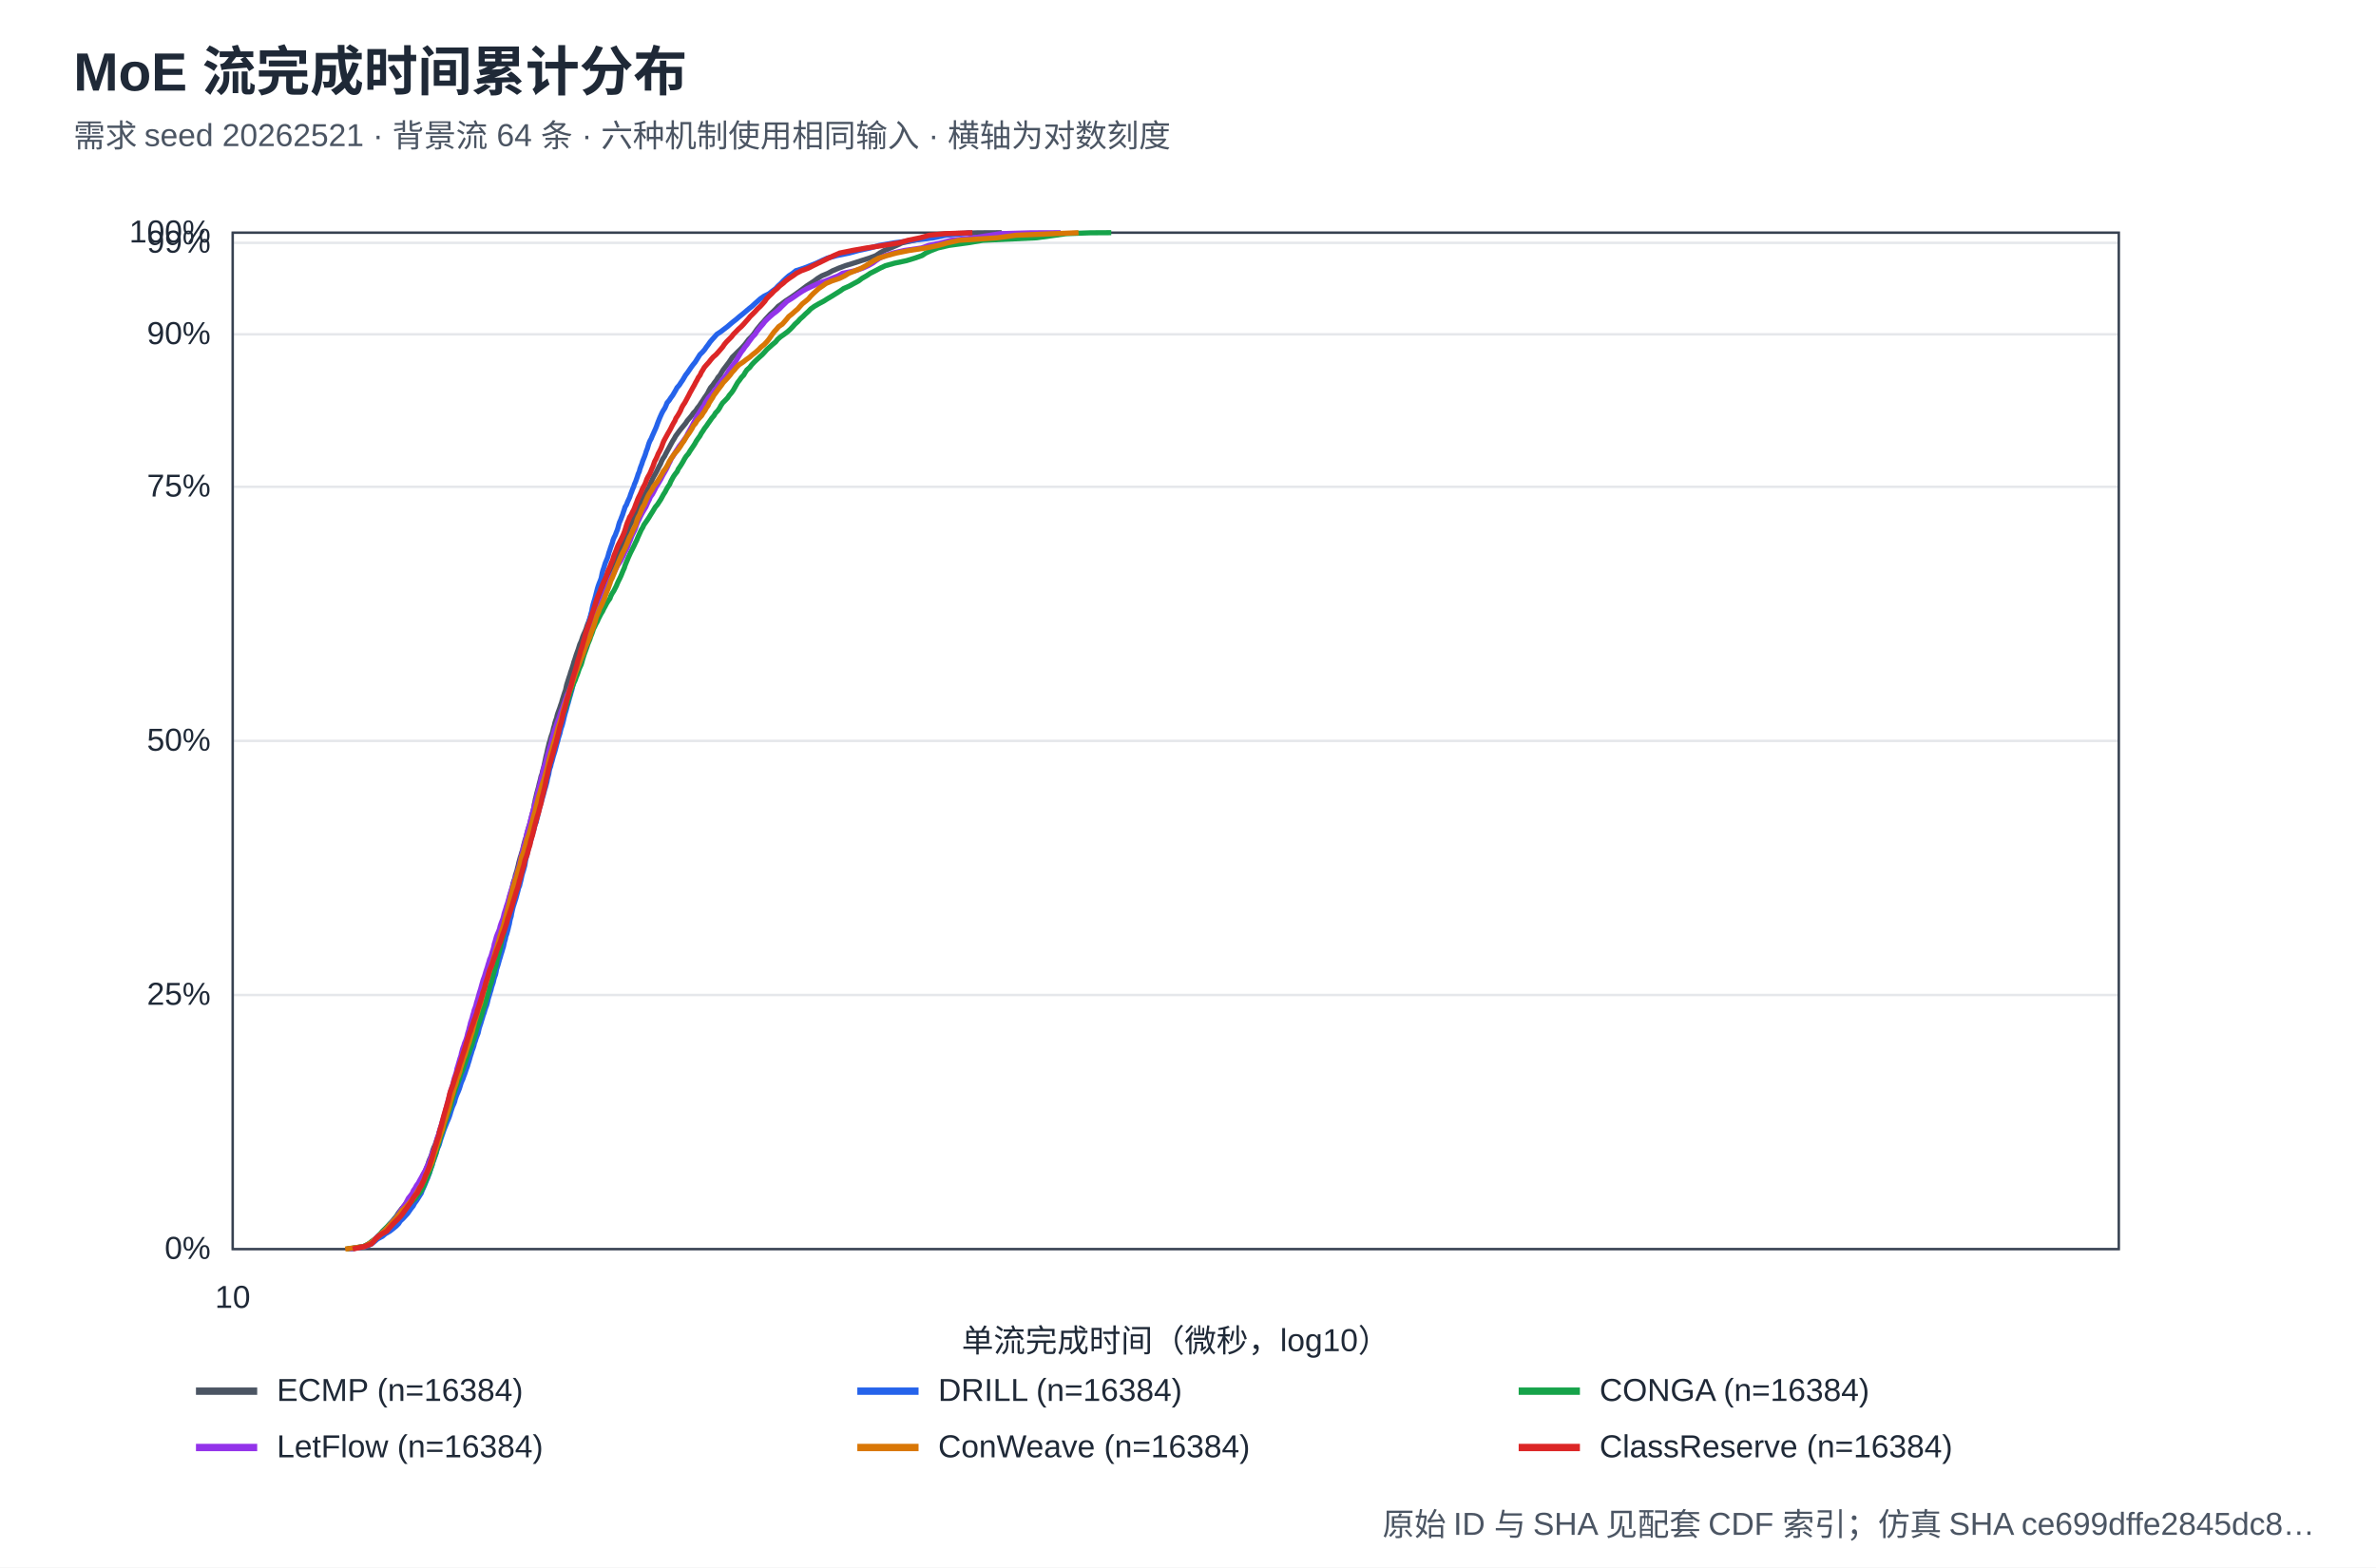
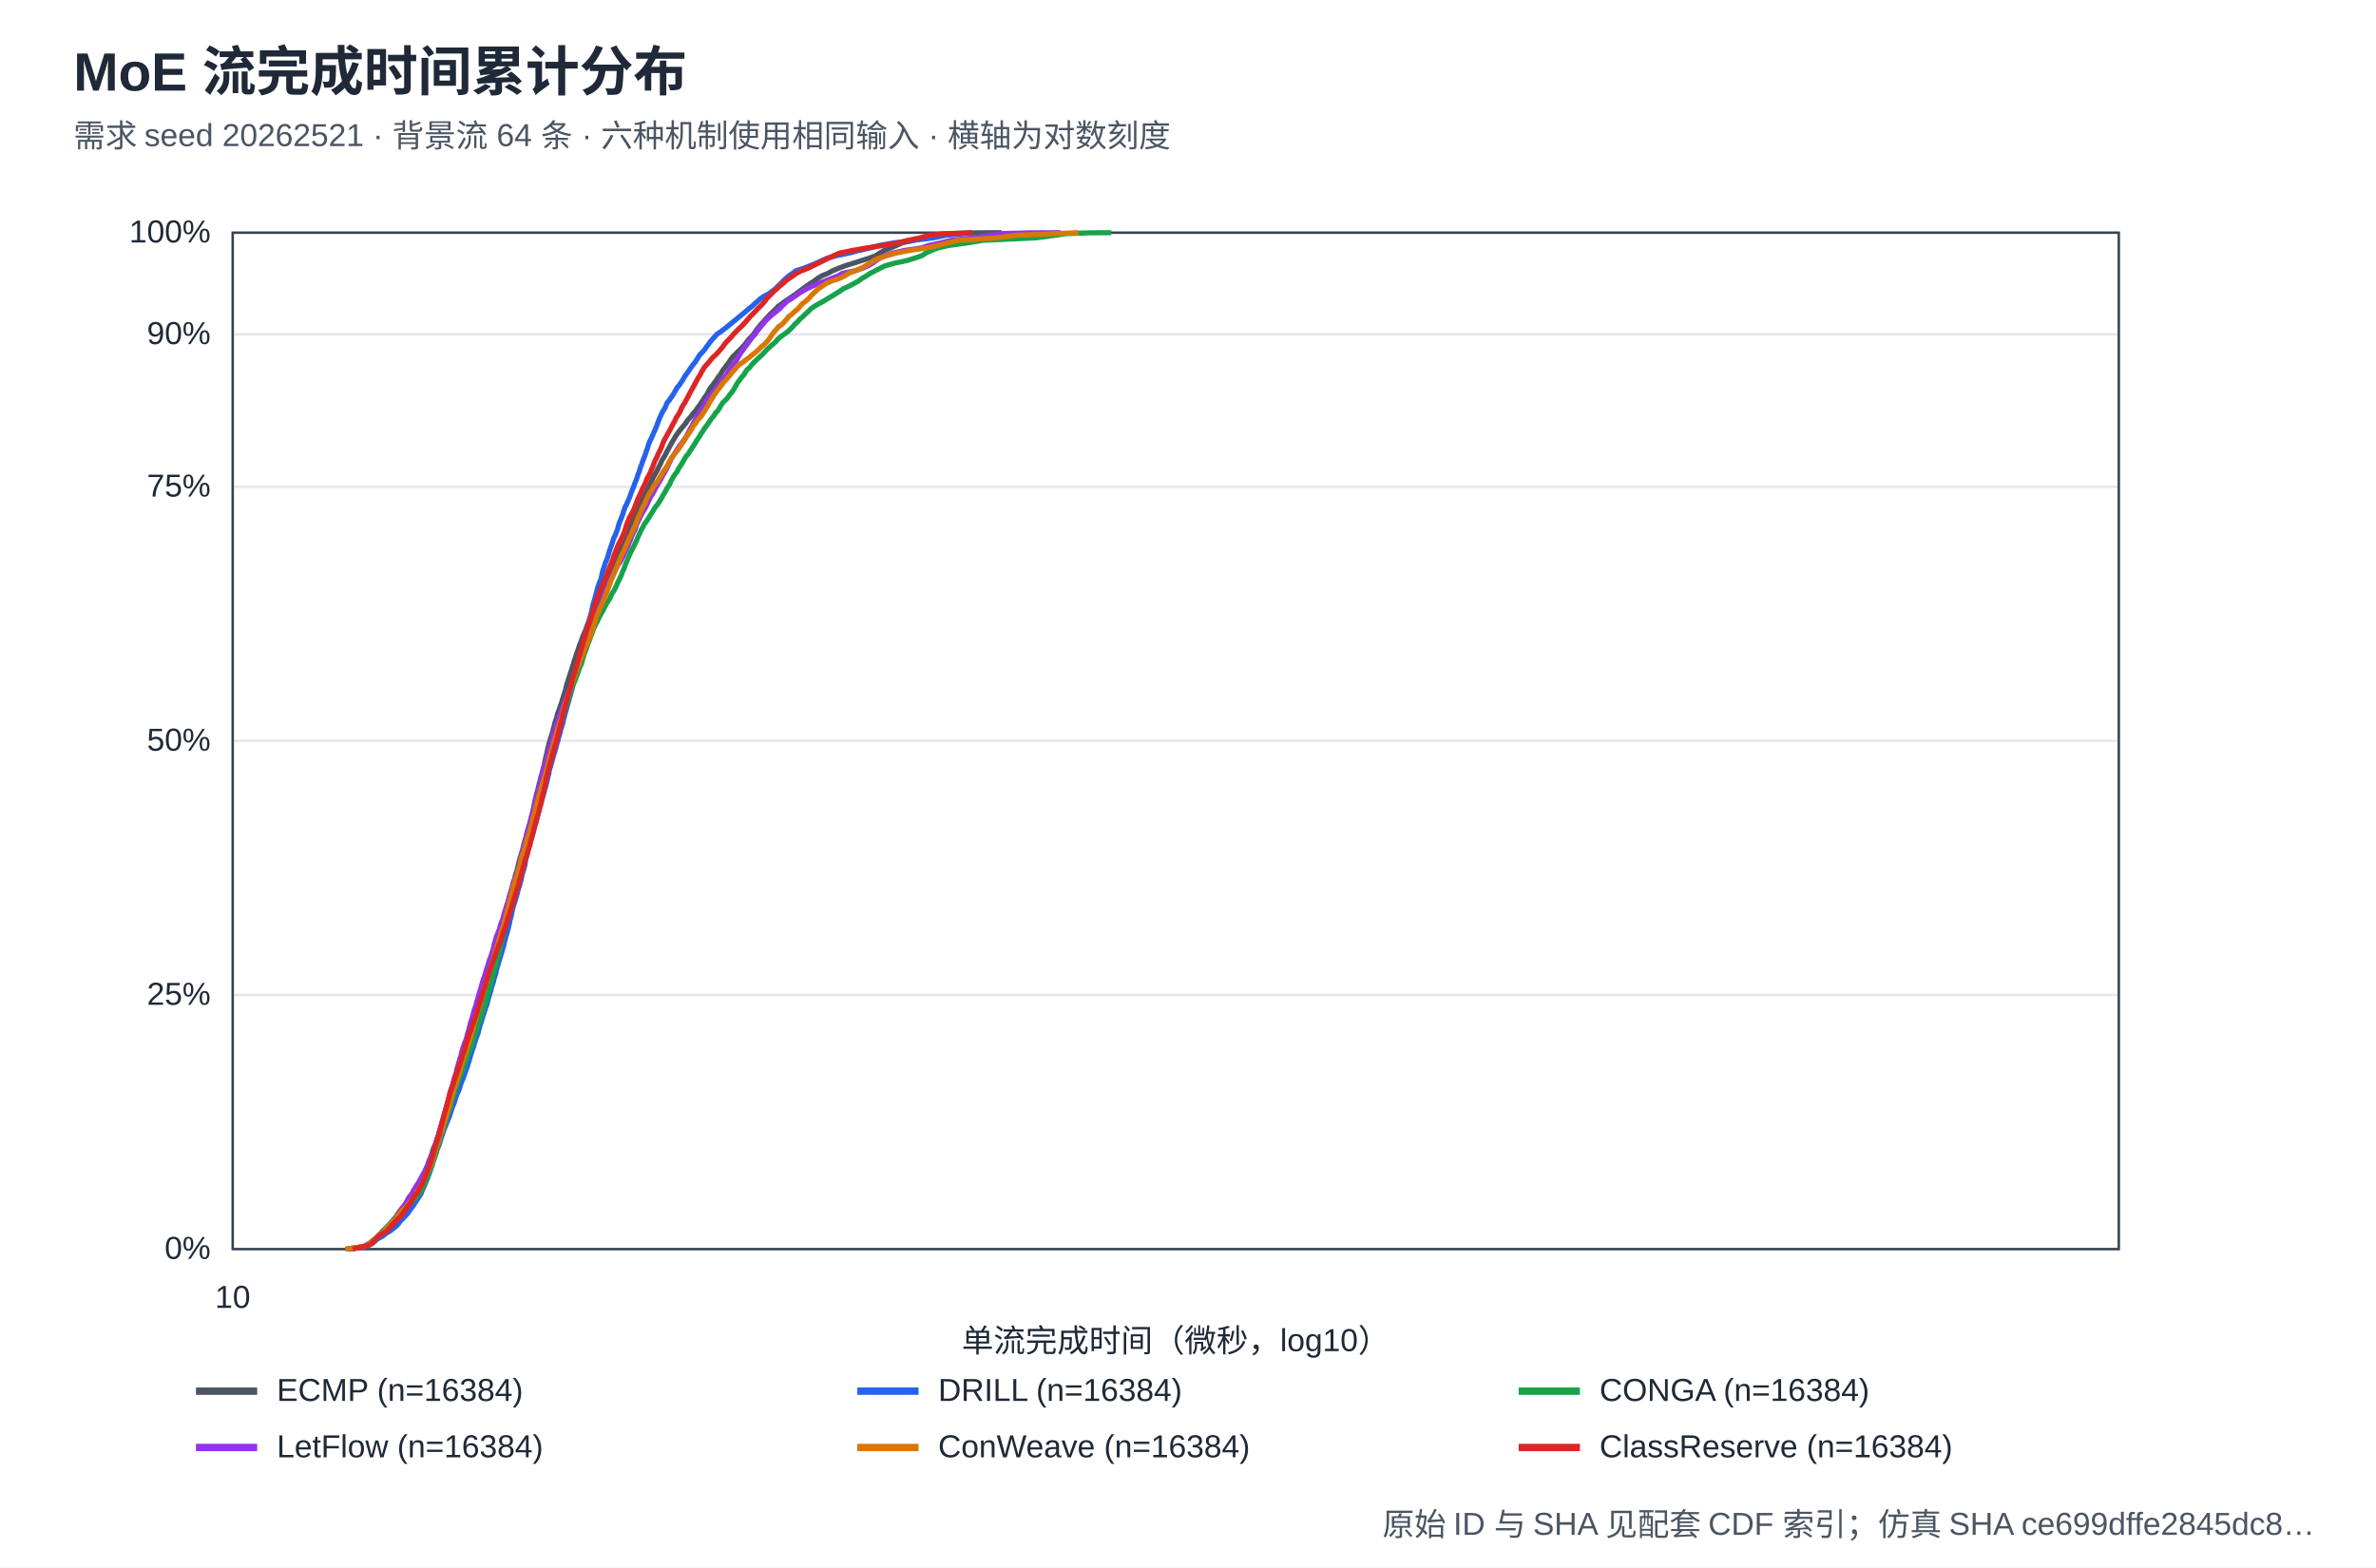
<svg xmlns="http://www.w3.org/2000/svg" width="970" height="640" viewBox="0 0 970 640">
  <rect width="100%" height="100%" fill="white" />
  <style>text{font-family:Arial,"Microsoft YaHei","Noto Sans CJK SC",sans-serif;fill:#1f2937}.title{font-size:22px;font-weight:700}.sub{font-size:13px;fill:#4b5563}.axis{font-size:13px}.grid{stroke:#e5e7eb;stroke-width:1}</style>
  <text class="title" x="30" y="37">MoE 流完成时间累计分布</text>
  <text class="sub" x="30" y="60">需求 seed 20262521 · 背景流 64 条 · 六种机制使用相同输入 · 横轴为对数刻度</text>
  <line class="grid" x1="95.00" y1="95" x2="95.00" y2="510" />
  <text class="axis" text-anchor="middle" x="95.00" y="534">10</text>
  <line class="grid" x1="95" y1="510.00" x2="865" y2="510.00" />
  <text class="axis" text-anchor="end" x="86" y="514.00">0%</text>
  <line class="grid" x1="95" y1="406.25" x2="865" y2="406.25" />
  <text class="axis" text-anchor="end" x="86" y="410.25">25%</text>
  <line class="grid" x1="95" y1="302.50" x2="865" y2="302.50" />
  <text class="axis" text-anchor="end" x="86" y="306.50">50%</text>
  <line class="grid" x1="95" y1="198.75" x2="865" y2="198.75" />
  <text class="axis" text-anchor="end" x="86" y="202.75">75%</text>
  <line class="grid" x1="95" y1="136.50" x2="865" y2="136.50" />
  <text class="axis" text-anchor="end" x="86" y="140.50">90%</text>
-   <line class="grid" x1="95" y1="99.15" x2="865" y2="99.15" />
-   <text class="axis" text-anchor="end" x="86" y="103.15">99%</text>
  <line class="grid" x1="95" y1="95.00" x2="865" y2="95.00" />
  <text class="axis" text-anchor="end" x="86" y="99.00">100%</text>
  <rect x="95" y="95" width="770" height="415" fill="none" stroke="#374151" />
  <polyline points="142.00,509.97 148.45,508.94 150.42,507.90 152.08,506.86 153.19,505.82 154.60,504.78 155.94,503.74 157.04,502.71 158.01,501.67 158.93,500.63 159.84,499.59 160.63,498.55 161.23,497.54 161.96,496.50 162.50,495.46 163.29,494.42 164.07,493.38 165.16,492.35 165.70,491.31 166.54,490.27 167.14,489.23 167.86,488.19 168.64,487.15 169.36,486.11 169.96,485.08 170.68,484.04 171.21,483.00 171.75,481.96 172.23,480.92 172.58,479.88 173.24,478.84 173.77,477.81 174.19,476.77 174.61,475.73 174.90,474.69 175.26,473.65 175.73,472.64 176.15,471.60 176.44,470.56 176.74,469.52 177.15,468.48 177.63,467.45 177.98,466.41 178.34,465.37 178.69,464.33 179.05,463.29 179.34,462.25 179.63,461.22 179.93,460.18 180.40,459.14 180.64,458.10 180.99,457.06 181.22,456.02 181.64,454.98 181.93,453.95 182.22,452.91 182.46,451.87 182.75,450.83 183.16,449.79 183.45,448.78 183.75,447.74 183.98,446.70 184.27,445.66 184.51,444.62 184.80,443.59 185.03,442.55 185.33,441.51 185.74,440.47 186.09,439.43 186.38,438.39 186.67,437.35 186.90,436.32 187.25,435.28 187.54,434.24 187.89,433.20 188.13,432.16 188.36,431.12 188.65,430.09 189.11,429.05 189.40,428.01 189.64,426.97 189.99,425.93 190.33,424.89 190.68,423.88 190.97,422.84 191.20,421.80 191.55,420.76 191.84,419.73 192.13,418.69 192.42,417.65 192.82,416.61 193.28,415.57 193.63,414.53 194.09,413.49 194.32,412.46 194.73,411.42 195.07,410.38 195.36,409.34 195.76,408.30 196.11,407.26 196.45,406.22 196.74,405.19 197.08,404.15 197.31,403.11 197.66,402.07 198.00,401.03 198.46,400.02 198.86,398.98 199.15,397.94 199.55,396.90 199.95,395.86 200.18,394.83 200.46,393.79 200.75,392.75 200.98,391.71 201.26,390.67 201.55,389.63 201.95,388.60 202.17,387.56 202.46,386.52 202.80,385.48 202.97,384.44 203.37,383.40 203.65,382.36 204.00,381.33 204.28,380.29 204.62,379.25 204.90,378.21 205.36,377.17 205.53,376.13 205.75,375.12 206.04,374.08 206.38,373.04 206.60,372.00 206.83,370.97 207.11,369.93 207.34,368.89 207.68,367.85 207.91,366.81 208.13,365.77 208.41,364.73 208.70,363.70 209.03,362.66 209.26,361.62 209.49,360.58 209.82,359.54 210.22,358.50 210.39,357.47 210.72,356.43 211.06,355.39 211.29,354.35 211.57,353.31 211.79,352.27 212.07,351.26 212.35,350.22 212.69,349.18 212.97,348.14 213.36,347.11 213.59,346.07 213.81,345.03 214.09,343.99 214.37,342.95 214.76,341.91 214.99,340.87 215.26,339.84 215.54,338.80 215.82,337.76 216.16,336.72 216.44,335.68 216.72,334.64 216.94,333.60 217.27,332.57 217.50,331.53 217.77,330.49 218.00,329.45 218.11,328.41 218.39,327.37 218.55,326.36 218.83,325.32 219.05,324.28 219.33,323.24 219.61,322.21 219.89,321.17 220.11,320.13 220.39,319.09 220.66,318.05 220.88,317.01 221.27,315.98 221.49,314.94 221.77,313.90 222.05,312.86 222.27,311.82 222.49,310.78 222.71,309.74 222.93,308.71 223.21,307.67 223.43,306.63 223.65,305.59 223.93,304.55 224.15,303.51 224.53,302.47 224.75,301.46 225.08,300.42 225.47,299.38 225.74,298.35 225.96,297.31 226.29,296.27 226.51,295.23 226.84,294.19 227.23,293.15 227.45,292.11 227.77,291.08 228.16,290.04 228.54,289.00 228.87,287.96 229.25,286.92 229.53,285.88 229.86,284.85 230.18,283.81 230.51,282.77 230.89,281.73 231.11,280.69 231.33,279.65 231.66,278.61 231.98,277.60 232.31,276.56 232.69,275.52 232.96,274.49 233.35,273.45 233.67,272.41 234.00,271.37 234.27,270.33 234.65,269.29 234.97,268.25 235.30,267.22 235.68,266.18 236.06,265.14 236.38,264.10 236.71,263.06 237.20,262.02 237.57,260.98 237.90,259.95 238.33,258.91 238.82,257.87 239.25,256.83 239.57,255.79 239.95,254.75 240.38,253.72 240.81,252.70 241.13,251.66 241.51,250.62 241.99,249.59 242.42,248.55 243.06,247.51 243.38,246.47 243.81,245.43 244.46,244.39 244.94,243.36 245.26,242.32 245.68,241.28 246.16,240.24 246.64,239.20 247.12,238.16 247.60,237.12 248.08,236.09 248.61,235.05 249.09,234.01 249.46,232.97 249.94,231.93 250.42,230.89 250.95,229.85 251.37,228.84 251.74,227.80 252.11,226.76 252.59,225.73 253.01,224.69 253.43,223.65 254.01,222.61 254.38,221.57 254.81,220.53 255.28,219.49 255.59,218.46 256.02,217.42 256.38,216.38 256.80,215.34 257.28,214.30 257.85,213.26 258.53,212.23 259.06,211.19 259.53,210.15 259.95,209.11 260.42,208.07 260.94,207.03 261.46,205.99 261.83,204.96 262.35,203.94 262.76,202.90 263.34,201.87 263.91,200.83 264.37,199.79 265.05,198.75 265.41,197.71 265.88,196.67 266.34,195.63 266.86,194.60 267.48,193.56 268.05,192.52 268.57,191.48 269.08,190.44 269.65,189.40 270.06,188.36 270.58,187.33 271.30,186.29 271.81,185.25 272.37,184.21 272.94,183.17 273.50,182.13 274.06,181.10 274.63,180.08 275.29,179.04 275.85,178.01 276.62,176.97 277.38,175.93 278.20,174.89 279.06,173.85 279.92,172.81 280.58,171.77 281.49,170.74 282.35,169.70 283.06,168.66 284.07,167.62 284.73,166.58 285.58,165.54 286.23,164.50 286.94,163.47 287.59,162.43 288.34,161.39 288.99,160.35 289.49,159.31 290.09,158.27 290.99,157.23 291.69,156.20 292.49,155.18 293.08,154.14 293.98,153.11 294.57,152.07 295.22,151.03 296.01,149.99 296.80,148.95 297.59,147.91 298.29,146.88 298.98,145.84 300.06,144.80 301.09,143.76 302.17,142.72 303.15,141.68 304.08,140.64 304.87,139.61 305.65,138.57 306.72,137.53 307.60,136.49 308.33,135.45 309.06,134.41 309.93,133.37 310.75,132.34 311.72,131.32 312.59,130.28 313.56,129.25 314.52,128.21 315.68,127.17 316.73,126.13 317.69,125.09 319.18,124.05 320.51,123.01 322.09,121.98 323.61,120.94 325.08,119.90 326.50,118.86 327.92,117.82 329.29,116.78 330.89,115.74 332.44,114.71 333.80,113.67 335.48,112.63 338.00,111.59 339.90,110.55 342.35,109.51 345.07,108.48 348.47,107.44 351.62,106.42 354.89,105.39 357.61,104.35 359.14,103.31 361.03,102.27 363.59,101.23 366.05,100.19 368.27,99.15 373.06,98.12 377.85,97.08 381.91,96.04 387.33,95.41 399.11,95.05 408.93,95.00" fill="none" stroke="#4b5563" stroke-width="2.1" />
  <polyline points="142.87,509.97 149.38,508.94 151.65,507.90 152.94,506.86 154.17,505.82 156.13,504.78 157.34,503.74 159.11,502.71 160.45,501.67 161.72,500.63 162.75,499.59 163.41,498.55 164.50,497.54 165.46,496.50 166.42,495.46 167.14,494.42 167.86,493.38 168.70,492.35 169.24,491.31 170.02,490.27 170.68,489.23 171.33,488.19 171.99,487.15 172.35,486.11 172.82,485.08 173.30,484.04 173.72,483.00 174.13,481.96 174.61,480.92 174.96,479.88 175.38,478.84 175.67,477.81 176.03,476.77 176.44,475.73 176.68,474.69 177.10,473.65 177.45,472.64 177.81,471.60 178.16,470.56 178.40,469.52 178.81,468.48 179.28,467.45 179.58,466.41 179.87,465.37 180.22,464.33 180.58,463.29 180.93,462.25 181.28,461.22 181.69,460.18 182.11,459.14 182.52,458.10 182.99,457.06 183.40,456.02 183.75,454.98 184.04,453.95 184.39,452.91 184.74,451.87 185.21,450.83 185.62,449.79 185.85,448.78 186.20,447.74 186.61,446.70 187.08,445.66 187.49,444.62 187.83,443.59 188.13,442.55 188.53,441.51 189.00,440.47 189.35,439.43 189.75,438.39 190.10,437.35 190.45,436.32 190.85,435.28 191.14,434.24 191.49,433.20 191.78,432.16 192.07,431.12 192.42,430.09 192.71,429.05 193.11,428.01 193.46,426.97 193.69,425.93 194.09,424.89 194.38,423.88 194.78,422.84 195.19,421.80 195.42,420.76 195.65,419.73 195.99,418.69 196.34,417.65 196.63,416.61 196.97,415.57 197.26,414.53 197.66,413.49 197.95,412.46 198.29,411.42 198.69,410.38 198.98,409.34 199.21,408.30 199.49,407.26 199.83,406.22 200.12,405.19 200.46,404.15 200.69,403.11 201.03,402.07 201.38,401.03 201.60,400.02 201.89,398.98 202.29,397.94 202.52,396.90 202.69,395.86 203.03,394.83 203.37,393.79 203.65,392.75 203.94,391.71 204.28,390.67 204.56,389.63 204.90,388.60 205.19,387.56 205.53,386.52 205.75,385.48 205.98,384.44 206.32,383.40 206.49,382.36 206.89,381.33 207.17,380.29 207.45,379.25 207.68,378.21 207.96,377.17 208.13,376.13 208.36,375.12 208.70,374.08 208.86,373.04 209.09,372.00 209.32,370.97 209.60,369.93 209.94,368.89 210.27,367.85 210.61,366.81 210.89,365.77 211.17,364.73 211.45,363.70 211.68,362.66 212.13,361.62 212.35,360.58 212.63,359.54 212.86,358.50 213.08,357.47 213.36,356.43 213.70,355.39 213.98,354.35 214.26,353.31 214.43,352.27 214.59,351.26 214.82,350.22 215.15,349.18 215.32,348.14 215.60,347.11 215.82,346.07 216.16,345.03 216.44,343.99 216.77,342.95 216.99,341.91 217.33,340.87 217.61,339.84 217.94,338.80 218.16,337.76 218.44,336.72 218.89,335.68 219.11,334.64 219.39,333.60 219.61,332.57 219.83,331.53 220.11,330.49 220.39,329.45 220.66,328.41 221.00,327.37 221.27,326.36 221.60,325.32 221.88,324.28 222.16,323.24 222.43,322.21 222.77,321.17 223.04,320.13 223.32,319.09 223.48,318.05 223.76,317.01 224.04,315.98 224.20,314.94 224.42,313.90 224.81,312.86 225.03,311.82 225.36,310.78 225.63,309.74 225.91,308.71 226.24,307.67 226.57,306.63 226.84,305.59 227.12,304.55 227.39,303.51 227.72,302.47 227.94,301.46 228.27,300.42 228.60,299.38 228.82,298.35 229.09,297.31 229.47,296.27 229.75,295.23 230.02,294.19 230.24,293.15 230.51,292.11 230.78,291.08 231.11,290.04 231.38,289.00 231.66,287.96 231.98,286.92 232.26,285.88 232.53,284.85 232.86,283.81 233.13,282.77 233.45,281.73 233.67,280.69 233.94,279.65 234.16,278.61 234.38,277.60 234.65,276.56 234.87,275.52 235.14,274.49 235.35,273.45 235.63,272.41 235.95,271.37 236.22,270.33 236.55,269.29 236.82,268.25 237.03,267.22 237.36,266.18 237.63,265.14 237.84,264.10 238.17,263.06 238.44,262.02 238.76,260.98 238.98,259.95 239.25,258.91 239.46,257.87 239.79,256.83 239.95,255.79 240.27,254.75 240.49,253.72 240.70,252.70 241.02,251.66 241.24,250.62 241.56,249.59 241.72,248.55 241.94,247.51 242.21,246.47 242.53,245.43 242.85,244.39 243.12,243.36 243.38,242.32 243.65,241.28 243.92,240.24 244.24,239.20 244.62,238.16 245.04,237.12 245.42,236.09 245.63,235.05 245.84,234.01 246.11,232.97 246.48,231.93 246.80,230.89 247.12,229.85 247.55,228.84 247.98,227.80 248.30,226.76 248.56,225.73 248.93,224.69 249.25,223.65 249.62,222.61 250.00,221.57 250.26,220.53 250.68,219.49 251.21,218.46 251.58,217.42 252.01,216.38 252.33,215.34 252.59,214.30 252.91,213.26 253.38,212.23 253.75,211.19 254.17,210.15 254.49,209.11 254.86,208.07 255.17,207.03 255.80,205.99 256.17,204.96 256.65,203.94 257.12,202.90 257.43,201.87 257.85,200.83 258.22,199.79 258.69,198.75 259.01,197.71 259.48,196.67 259.84,195.63 260.21,194.60 260.52,193.56 260.99,192.52 261.25,191.48 261.62,190.44 262.03,189.40 262.35,188.36 262.76,187.33 263.18,186.29 263.54,185.25 263.85,184.21 264.27,183.17 264.58,182.13 264.89,181.10 265.31,180.08 265.88,179.04 266.29,178.01 266.76,176.97 267.22,175.93 267.69,174.89 268.10,173.85 268.46,172.81 268.88,171.77 269.29,170.74 269.75,169.70 270.22,168.66 270.78,167.62 271.45,166.58 271.91,165.54 272.32,164.50 273.19,163.47 273.86,162.43 274.63,161.39 275.24,160.35 275.85,159.31 276.41,158.27 277.33,157.23 277.99,156.20 278.70,155.18 279.31,154.14 279.92,153.11 280.73,152.07 281.44,151.03 282.15,149.99 282.91,148.95 283.77,147.91 284.42,146.88 285.08,145.84 285.73,144.80 286.79,143.76 287.69,142.72 288.39,141.68 289.19,140.64 289.89,139.61 290.79,138.57 291.74,137.53 292.64,136.49 294.23,135.45 295.57,134.41 296.95,133.37 298.14,132.34 299.37,131.32 300.70,130.28 301.88,129.25 303.20,128.21 304.43,127.17 305.65,126.13 306.96,125.09 308.08,124.05 309.25,123.01 310.41,121.98 311.91,120.94 313.99,119.90 315.29,118.86 316.68,117.82 317.64,116.78 318.79,115.74 319.75,114.71 320.85,113.67 322.04,112.63 323.61,111.59 324.89,110.55 328.11,109.51 330.75,108.48 333.33,107.44 335.43,106.42 337.76,105.39 341.61,104.35 346.73,103.31 350.53,102.27 355.26,101.23 359.05,100.19 365.06,99.15 372.70,98.12 381.30,97.08 386.17,96.04 393.40,95.41 395.79,95.05 396.13,95.00" fill="none" stroke="#2563eb" stroke-width="2.1" />
  <polyline points="141.50,509.97 148.39,508.94 150.55,507.90 151.72,506.86 153.25,505.82 154.17,504.78 155.27,503.74 156.13,502.71 157.22,501.67 158.26,500.63 159.17,499.59 160.20,498.55 160.99,497.54 161.90,496.50 162.93,495.46 163.89,494.42 164.92,493.38 166.00,492.35 167.26,491.31 168.46,490.27 169.66,489.23 170.32,488.19 171.21,487.15 171.99,486.11 172.58,485.08 173.06,484.04 173.48,483.00 173.95,481.96 174.31,480.92 174.84,479.88 175.26,478.84 175.62,477.81 175.97,476.77 176.33,475.73 176.62,474.69 176.98,473.65 177.27,472.64 177.69,471.60 178.04,470.56 178.34,469.52 178.63,468.48 178.93,467.45 179.22,466.41 179.52,465.37 179.87,464.33 180.16,463.29 180.52,462.25 180.87,461.22 181.22,460.18 181.46,459.14 181.75,458.10 182.11,457.06 182.40,456.02 182.81,454.98 183.16,453.95 183.57,452.91 183.92,451.87 184.16,450.83 184.39,449.79 184.68,448.78 184.98,447.74 185.33,446.70 185.62,445.66 185.97,444.62 186.32,443.59 186.73,442.55 187.14,441.51 187.54,440.47 187.83,439.43 188.13,438.39 188.65,437.35 189.11,436.32 189.40,435.28 189.81,434.24 190.16,433.20 190.51,432.16 190.85,431.12 191.38,430.09 191.72,429.05 192.01,428.01 192.48,426.97 192.82,425.93 193.11,424.89 193.52,423.88 193.86,422.84 194.15,421.80 194.44,420.76 194.73,419.73 195.13,418.69 195.47,417.65 195.88,416.61 196.17,415.57 196.57,414.53 196.85,413.49 197.14,412.46 197.49,411.42 197.89,410.38 198.17,409.34 198.46,408.30 198.80,407.26 199.03,406.22 199.38,405.19 199.66,404.15 199.89,403.11 200.23,402.07 200.58,401.03 200.81,400.02 201.09,398.98 201.32,397.94 201.66,396.90 201.95,395.86 202.29,394.83 202.57,393.79 202.80,392.75 202.97,391.71 203.26,390.67 203.54,389.63 203.83,388.60 204.11,387.56 204.34,386.52 204.51,385.48 204.73,384.44 204.96,383.40 205.36,382.36 205.58,381.33 205.75,380.29 205.87,379.25 206.15,378.21 206.32,377.17 206.60,376.13 206.77,375.12 206.94,374.08 207.17,373.04 207.40,372.00 207.62,370.97 207.96,369.93 208.19,368.89 208.53,367.85 208.81,366.81 209.03,365.77 209.32,364.73 209.65,363.70 209.88,362.66 210.16,361.62 210.33,360.58 210.61,359.54 210.84,358.50 211.17,357.47 211.40,356.43 211.68,355.39 211.96,354.35 212.35,353.31 212.58,352.27 212.80,351.26 213.14,350.22 213.36,349.18 213.64,348.14 213.92,347.11 214.26,346.07 214.54,345.03 214.76,343.99 215.04,342.95 215.32,341.91 215.66,340.87 215.94,339.84 216.21,338.80 216.49,337.76 216.72,336.72 216.99,335.68 217.27,334.64 217.61,333.60 217.89,332.57 218.11,331.53 218.50,330.49 218.78,329.45 219.00,328.41 219.33,327.37 219.61,326.36 219.89,325.32 220.11,324.28 220.44,323.24 220.77,322.21 221.05,321.17 221.33,320.13 221.60,319.09 221.94,318.05 222.16,317.01 222.49,315.98 222.82,314.94 223.04,313.90 223.37,312.86 223.65,311.82 223.87,310.78 224.09,309.74 224.42,308.71 224.64,307.67 224.97,306.63 225.30,305.59 225.63,304.55 225.96,303.51 226.24,302.47 226.62,301.46 226.90,300.42 227.23,299.38 227.67,298.35 227.94,297.31 228.38,296.27 228.71,295.23 229.03,294.19 229.42,293.15 229.69,292.11 230.13,291.08 230.51,290.04 230.95,289.00 231.28,287.96 231.66,286.92 231.93,285.88 232.26,284.85 232.58,283.81 232.86,282.77 233.13,281.73 233.56,280.69 233.94,279.65 234.38,278.61 234.87,277.60 235.19,276.56 235.63,275.52 236.00,274.49 236.33,273.45 236.76,272.41 237.25,271.37 237.57,270.33 237.84,269.29 238.17,268.25 238.49,267.22 238.87,266.18 239.25,265.14 239.62,264.10 239.95,263.06 240.38,262.02 240.81,260.98 241.13,259.95 241.56,258.91 241.94,257.87 242.26,256.83 242.80,255.79 243.28,254.75 243.87,253.72 244.29,252.70 244.83,251.66 245.36,250.62 246.00,249.59 246.48,248.55 247.07,247.51 247.60,246.47 248.24,245.43 248.99,244.39 249.36,243.36 249.89,242.32 250.58,241.28 251.11,240.24 251.64,239.20 252.06,238.16 252.54,237.12 253.06,236.09 253.54,235.05 253.96,234.01 254.38,232.97 254.86,231.93 255.17,230.89 255.59,229.85 256.02,228.84 256.44,227.80 256.91,226.76 257.38,225.73 257.91,224.69 258.43,223.65 258.95,222.61 259.42,221.57 259.95,220.53 260.36,219.49 260.83,218.46 261.30,217.42 261.77,216.38 262.40,215.34 262.87,214.30 263.60,213.26 264.32,212.23 265.00,211.19 265.62,210.15 266.29,209.11 266.91,208.07 267.53,207.03 268.41,205.99 269.08,204.96 269.75,203.94 270.32,202.90 270.88,201.87 271.55,200.83 272.07,199.79 272.68,198.75 273.40,197.71 273.81,196.67 274.37,195.63 274.93,194.60 275.65,193.56 276.47,192.52 276.92,191.48 277.64,190.44 278.30,189.40 278.91,188.36 279.47,187.33 280.13,186.29 281.04,185.25 281.65,184.21 282.35,183.17 283.06,182.13 283.72,181.10 284.27,180.08 284.98,179.04 285.73,178.01 286.28,176.97 286.99,175.93 287.64,174.89 288.44,173.85 289.14,172.81 289.89,171.77 290.59,170.74 291.49,169.70 292.09,168.66 293.08,167.62 293.78,166.58 294.33,165.54 295.02,164.50 296.06,163.47 297.05,162.43 297.74,161.39 298.63,160.35 299.37,159.31 299.96,158.27 300.55,157.23 301.14,156.20 301.93,155.18 302.66,154.14 303.64,153.11 304.23,152.07 304.91,151.03 306.09,149.99 306.87,148.95 307.84,147.91 308.91,146.88 310.03,145.84 311.19,144.80 312.16,143.76 313.07,142.72 314.23,141.68 315.39,140.64 316.64,139.61 317.45,138.57 318.65,137.53 320.13,136.49 321.52,135.45 322.66,134.41 323.66,133.37 324.56,132.34 325.70,131.32 326.60,130.28 327.78,129.25 328.82,128.21 329.99,127.17 330.98,126.13 332.44,125.09 334.22,124.05 336.18,123.01 337.81,121.98 339.57,120.94 341.24,119.90 342.91,118.86 344.38,117.82 346.73,116.78 348.61,115.74 350.53,114.71 351.89,113.67 353.71,112.63 355.26,111.59 357.34,110.55 359.28,109.51 361.48,108.48 365.24,107.44 370.09,106.42 373.45,105.39 376.40,104.35 377.98,103.31 380.21,102.27 382.91,101.23 387.42,100.19 395.06,99.15 401.19,98.12 423.24,97.08 430.82,96.04 435.17,95.41 445.15,95.05 453.66,95.00" fill="none" stroke="#16a34a" stroke-width="2.1" />
  <polyline points="142.44,509.97 148.82,508.94 150.92,507.90 152.21,506.86 153.19,505.82 154.29,504.78 155.70,503.74 156.80,502.71 157.83,501.67 158.81,500.63 159.53,499.59 160.32,498.55 161.35,497.54 162.14,496.50 162.93,495.46 163.53,494.42 164.25,493.38 164.86,492.35 165.70,491.31 166.18,490.27 166.72,489.23 167.56,488.19 168.34,487.15 168.76,486.11 169.48,485.08 170.02,484.04 170.80,483.00 171.33,481.96 171.93,480.92 172.53,479.88 173.06,478.84 173.66,477.81 174.07,476.77 174.61,475.73 175.08,474.69 175.50,473.65 175.91,472.64 176.21,471.60 176.56,470.56 177.10,469.52 177.57,468.48 177.81,467.45 178.10,466.41 178.34,465.37 178.63,464.33 179.05,463.29 179.28,462.25 179.63,461.22 179.93,460.18 180.22,459.14 180.52,458.10 180.81,457.06 181.17,456.02 181.46,454.98 181.75,453.95 181.99,452.91 182.28,451.87 182.57,450.83 182.81,449.79 183.10,448.78 183.40,447.74 183.63,446.70 183.92,445.66 184.22,444.62 184.57,443.59 184.92,442.55 185.15,441.51 185.39,440.47 185.74,439.43 186.09,438.39 186.38,437.35 186.55,436.32 186.90,435.28 187.19,434.24 187.49,433.20 187.78,432.16 188.18,431.12 188.36,430.09 188.65,429.05 188.94,428.01 189.35,426.97 189.64,425.93 190.10,424.89 190.45,423.88 190.74,422.84 190.97,421.80 191.32,420.76 191.55,419.73 191.84,418.69 192.07,417.65 192.42,416.61 192.76,415.57 193.00,414.53 193.34,413.49 193.57,412.46 193.98,411.42 194.32,410.38 194.55,409.34 194.90,408.30 195.19,407.26 195.47,406.22 195.76,405.19 196.11,404.15 196.40,403.11 196.68,402.07 196.97,401.03 197.26,400.02 197.66,398.98 198.00,397.94 198.29,396.90 198.63,395.86 198.98,394.83 199.26,393.79 199.61,392.75 199.89,391.71 200.35,390.67 200.69,389.63 200.98,388.60 201.32,387.56 201.60,386.52 201.78,385.48 202.12,384.44 202.40,383.40 202.69,382.36 203.09,381.33 203.54,380.29 203.94,379.25 204.17,378.21 204.51,377.17 204.90,376.13 205.30,375.12 205.58,374.08 205.81,373.04 206.15,372.00 206.49,370.97 206.77,369.93 207.17,368.89 207.45,367.85 207.74,366.81 208.02,365.77 208.36,364.73 208.70,363.70 208.98,362.66 209.37,361.62 209.60,360.58 209.99,359.54 210.33,358.50 210.67,357.47 211.06,356.43 211.34,355.39 211.68,354.35 211.96,353.31 212.18,352.27 212.41,351.26 212.69,350.22 212.91,349.18 213.19,348.14 213.42,347.11 213.64,346.07 213.98,345.03 214.31,343.99 214.54,342.95 214.76,341.91 214.99,340.87 215.21,339.84 215.54,338.80 215.88,337.76 216.21,336.72 216.44,335.68 216.66,334.64 216.99,333.60 217.16,332.57 217.50,331.53 217.77,330.49 218.05,329.45 218.33,328.41 218.55,327.37 218.83,326.36 219.11,325.32 219.33,324.28 219.55,323.24 219.89,322.21 220.11,321.17 220.44,320.13 220.66,319.09 220.88,318.05 221.16,317.01 221.44,315.98 221.66,314.94 221.88,313.90 222.21,312.86 222.60,311.82 222.88,310.78 223.15,309.74 223.43,308.71 223.70,307.67 224.04,306.63 224.31,305.59 224.64,304.55 224.97,303.51 225.19,302.47 225.41,301.46 225.74,300.42 226.02,299.38 226.29,298.35 226.68,297.31 227.06,296.27 227.39,295.23 227.77,294.19 228.21,293.15 228.54,292.11 228.87,291.08 229.25,290.04 229.69,289.00 230.02,287.96 230.40,286.92 230.73,285.88 231.17,284.85 231.44,283.81 232.04,282.77 232.42,281.73 232.80,280.69 233.18,279.65 233.56,278.61 233.89,277.60 234.16,276.56 234.49,275.52 234.81,274.49 235.41,273.45 235.79,272.41 236.22,271.37 236.65,270.33 237.03,269.29 237.41,268.25 237.84,267.22 238.17,266.18 238.65,265.14 239.03,264.10 239.41,263.06 239.68,262.02 239.95,260.98 240.27,259.95 240.54,258.91 240.86,257.87 241.18,256.83 241.67,255.79 242.04,254.75 242.42,253.72 242.90,252.70 243.28,251.66 243.65,250.62 244.13,249.59 244.46,248.55 244.88,247.51 245.26,246.47 245.63,245.43 246.06,244.39 246.48,243.36 246.86,242.32 247.28,241.28 247.76,240.24 248.14,239.20 248.51,238.16 248.99,237.12 249.41,236.09 249.94,235.05 250.53,234.01 251.11,232.97 251.64,231.93 252.11,230.89 252.85,229.85 253.49,228.84 254.01,227.80 254.54,226.76 254.96,225.73 255.54,224.69 256.07,223.65 256.49,222.61 256.86,221.57 257.33,220.53 257.70,219.49 258.11,218.46 258.64,217.42 259.16,216.38 259.53,215.34 259.89,214.30 260.31,213.26 260.83,212.23 261.30,211.19 261.83,210.15 262.40,209.11 263.02,208.07 263.65,207.03 264.11,205.99 264.58,204.96 265.10,203.94 265.52,202.90 266.29,201.87 266.86,200.83 267.38,199.79 267.90,198.75 268.57,197.71 269.19,196.67 269.80,195.63 270.32,194.60 270.88,193.56 271.50,192.52 272.07,191.48 272.58,190.44 273.04,189.40 273.60,188.36 274.01,187.33 274.73,186.29 275.39,185.25 275.96,184.21 276.67,183.17 277.33,182.13 278.15,181.10 278.91,180.08 279.62,179.04 280.33,178.01 280.79,176.97 281.39,175.93 281.95,174.89 282.56,173.85 283.06,172.81 283.62,171.77 284.12,170.74 284.67,169.70 285.38,168.66 286.03,167.62 286.69,166.58 287.44,165.54 287.89,164.50 288.54,163.47 289.19,162.43 290.14,161.39 291.09,160.35 291.74,159.31 292.64,158.27 293.18,157.23 294.03,156.20 294.82,155.18 295.71,154.14 296.51,153.11 297.15,152.07 297.74,151.03 298.53,149.99 299.32,148.95 300.16,147.91 300.75,146.88 301.34,145.84 301.98,144.80 302.61,143.76 303.45,142.72 304.13,141.68 305.01,140.64 305.70,139.61 306.48,138.57 307.26,137.53 308.28,136.49 308.91,135.45 309.73,134.41 310.56,133.37 311.48,132.34 312.25,131.32 313.27,130.28 314.38,129.25 315.58,128.21 316.97,127.17 318.17,126.13 319.18,125.09 320.28,124.05 321.33,123.01 323.04,121.98 324.56,120.94 326.03,119.90 327.64,118.86 329.52,117.82 331.78,116.78 334.03,115.74 336.97,114.71 339.53,113.67 342.17,112.63 343.92,111.59 349.02,110.55 352.12,109.51 354.40,108.48 356.25,107.44 357.61,106.42 359.14,105.39 361.35,104.35 364.57,103.31 369.16,102.27 376.23,101.23 379.21,100.19 384.17,99.15 388.24,98.12 397.54,97.08 404.31,96.04 408.17,95.41 420.70,95.05 433.00,95.00" fill="none" stroke="#9333ea" stroke-width="2.1" />
  <polyline points="140.94,509.97 148.70,508.94 150.55,507.90 152.21,506.86 153.31,505.82 154.54,504.78 155.58,503.74 156.86,502.71 157.83,501.67 158.74,500.63 159.72,499.59 160.57,498.55 161.66,497.54 162.38,496.50 163.29,495.46 163.95,494.42 165.10,493.38 166.12,492.35 167.02,491.31 167.86,490.27 168.70,489.23 169.42,488.19 169.96,487.15 170.68,486.11 171.21,485.08 171.93,484.04 172.47,483.00 173.00,481.96 173.42,480.92 173.83,479.88 174.25,478.84 174.90,477.81 175.38,476.77 175.79,475.73 176.27,474.69 176.62,473.65 176.86,472.64 177.10,471.60 177.51,470.56 177.86,469.52 178.16,468.48 178.46,467.45 178.87,466.41 179.22,465.37 179.46,464.33 179.81,463.29 180.16,462.25 180.58,461.22 180.81,460.18 181.05,459.14 181.40,458.10 181.75,457.06 182.11,456.02 182.40,454.98 182.75,453.95 183.10,452.91 183.34,451.87 183.63,450.83 183.86,449.79 184.16,448.78 184.45,447.74 184.80,446.70 185.09,445.66 185.33,444.62 185.74,443.59 186.09,442.55 186.38,441.51 186.61,440.47 187.08,439.43 187.43,438.39 187.78,437.35 187.95,436.32 188.30,435.28 188.59,434.24 188.94,433.20 189.23,432.16 189.69,431.12 190.04,430.09 190.33,429.05 190.68,428.01 191.03,426.97 191.43,425.93 191.72,424.89 192.01,423.88 192.30,422.84 192.65,421.80 192.94,420.76 193.17,419.73 193.46,418.69 193.69,417.65 193.98,416.61 194.32,415.57 194.61,414.53 194.96,413.49 195.24,412.46 195.53,411.42 195.94,410.38 196.28,409.34 196.51,408.30 196.80,407.26 197.08,406.22 197.31,405.19 197.66,404.15 197.95,403.11 198.12,402.07 198.58,401.03 198.86,400.02 199.21,398.98 199.43,397.94 199.72,396.90 200.06,395.86 200.46,394.83 200.81,393.79 201.09,392.75 201.38,391.71 201.72,390.67 201.95,389.63 202.23,388.60 202.57,387.56 202.92,386.52 203.20,385.48 203.54,384.44 203.83,383.40 204.05,382.36 204.45,381.33 204.68,380.29 205.07,379.25 205.47,378.21 205.75,377.17 205.98,376.13 206.26,375.12 206.55,374.08 206.83,373.04 207.11,372.00 207.34,370.97 207.62,369.93 207.91,368.89 208.13,367.85 208.36,366.81 208.64,365.77 208.92,364.73 209.15,363.70 209.37,362.66 209.71,361.62 210.10,360.58 210.27,359.54 210.72,358.50 211.06,357.47 211.23,356.43 211.57,355.39 211.85,354.35 212.24,353.31 212.41,352.27 212.69,351.26 212.86,350.22 213.25,349.18 213.70,348.14 213.98,347.11 214.20,346.07 214.59,345.03 214.82,343.99 215.04,342.95 215.43,341.91 215.88,340.87 216.16,339.84 216.44,338.80 216.72,337.76 216.94,336.72 217.27,335.68 217.50,334.64 217.77,333.60 218.05,332.57 218.39,331.53 218.61,330.49 218.83,329.45 219.11,328.41 219.39,327.37 219.66,326.36 219.89,325.32 220.22,324.28 220.55,323.24 220.83,322.21 221.11,321.17 221.44,320.13 221.77,319.09 222.16,318.05 222.43,317.01 222.71,315.98 222.99,314.94 223.32,313.90 223.54,312.86 223.81,311.82 223.98,310.78 224.26,309.74 224.53,308.71 224.81,307.67 225.14,306.63 225.47,305.59 225.74,304.55 226.02,303.51 226.35,302.47 226.68,301.46 226.95,300.42 227.23,299.38 227.50,298.35 227.77,297.31 228.10,296.27 228.49,295.23 228.82,294.19 229.20,293.15 229.42,292.11 229.69,291.08 229.96,290.04 230.29,289.00 230.57,287.96 230.95,286.92 231.28,285.88 231.60,284.85 231.98,283.81 232.26,282.77 232.64,281.73 233.07,280.69 233.40,279.65 233.73,278.61 234.05,277.60 234.38,276.56 234.76,275.52 235.08,274.49 235.52,273.45 235.90,272.41 236.33,271.37 236.65,270.33 237.03,269.29 237.47,268.25 237.90,267.22 238.28,266.18 238.60,265.14 238.92,264.10 239.46,263.06 239.95,262.02 240.38,260.98 240.86,259.95 241.18,258.91 241.51,257.87 241.94,256.83 242.31,255.79 242.63,254.75 242.96,253.72 243.22,252.70 243.55,251.66 244.03,250.62 244.46,249.59 244.78,248.55 245.36,247.51 245.84,246.47 246.27,245.43 246.75,244.39 247.07,243.36 247.50,242.32 247.87,241.28 248.30,240.24 248.67,239.20 249.04,238.16 249.36,237.12 249.89,236.09 250.31,235.05 250.74,234.01 251.11,232.97 251.53,231.93 251.96,230.89 252.38,229.85 252.80,228.84 253.22,227.80 253.70,226.76 254.17,225.73 254.75,224.69 255.23,223.65 255.70,222.61 256.12,221.57 256.54,220.53 256.96,219.49 257.54,218.46 258.01,217.42 258.43,216.38 258.95,215.34 259.53,214.30 259.79,213.26 260.10,212.23 260.52,211.19 261.10,210.15 261.51,209.11 261.93,208.07 262.40,207.03 263.08,205.99 263.44,204.96 263.91,203.94 264.37,202.90 264.89,201.87 265.57,200.83 266.24,199.79 266.71,198.75 267.48,197.71 268.31,196.67 268.98,195.63 269.60,194.60 270.22,193.56 270.73,192.52 271.55,191.48 272.22,190.44 272.78,189.40 273.25,188.36 273.96,187.33 274.63,186.29 275.34,185.25 276.31,184.21 277.13,183.17 277.84,182.13 278.45,181.10 279.21,180.08 279.82,179.04 280.43,178.01 281.24,176.97 281.90,175.93 282.56,174.89 283.06,173.85 283.97,172.81 284.57,171.77 285.48,170.74 286.44,169.70 287.04,168.66 287.79,167.62 288.34,166.58 289.09,165.54 289.54,164.50 290.19,163.47 290.89,162.43 291.44,161.39 292.24,160.35 292.98,159.31 293.78,158.27 294.57,157.23 295.27,156.20 296.26,155.18 297.20,154.14 298.09,153.11 298.83,152.07 299.81,151.03 300.65,149.99 301.68,148.95 303.25,147.91 304.57,146.88 306.04,145.84 307.21,144.80 308.57,143.76 309.73,142.72 310.70,141.68 312.01,140.64 312.98,139.61 313.85,138.57 314.57,137.53 315.29,136.49 316.06,135.45 317.02,134.41 317.88,133.37 319.37,132.34 320.28,131.32 321.18,130.28 321.99,129.25 323.33,128.21 324.47,127.17 325.70,126.13 326.60,125.09 327.54,124.05 328.86,123.01 330.09,121.98 330.94,120.94 331.97,119.90 333.09,118.86 334.22,117.82 335.76,116.78 337.20,115.74 339.62,114.71 342.72,113.67 344.84,112.63 346.50,111.59 349.06,110.55 351.62,109.51 353.49,108.48 355.12,107.44 356.75,106.42 358.74,105.39 362.11,104.35 365.96,103.31 371.16,102.27 378.07,101.23 383.13,100.19 386.82,99.15 391.47,98.12 407.21,97.08 414.84,96.04 430.13,95.41 439.26,95.05 440.30,95.00" fill="none" stroke="#d97706" stroke-width="2.1" />
  <polyline points="143.99,509.97 148.82,508.94 151.59,507.90 152.58,506.86 153.37,505.82 154.54,504.78 155.94,503.74 157.89,502.71 158.74,501.67 159.66,500.63 160.57,499.59 161.66,498.55 162.69,497.54 163.65,496.50 164.44,495.46 165.16,494.42 165.94,493.38 166.66,492.35 167.44,491.31 168.10,490.27 168.64,489.23 169.36,488.19 170.32,487.15 170.86,486.11 171.33,485.08 172.05,484.04 172.47,483.00 173.00,481.96 173.42,480.92 173.72,479.88 174.31,478.84 174.67,477.81 175.08,476.77 175.44,475.73 175.73,474.69 176.09,473.65 176.39,472.64 176.68,471.60 176.98,470.56 177.27,469.52 177.57,468.48 177.92,467.45 178.22,466.41 178.51,465.37 178.93,464.33 179.22,463.29 179.40,462.25 179.69,461.22 179.99,460.18 180.28,459.14 180.52,458.10 180.81,457.06 181.05,456.02 181.34,454.98 181.64,453.95 181.93,452.91 182.28,451.87 182.52,450.83 182.87,449.79 183.10,448.78 183.34,447.74 183.57,446.70 183.86,445.66 184.27,444.62 184.68,443.59 185.03,442.55 185.33,441.51 185.68,440.47 186.03,439.43 186.38,438.39 186.73,437.35 187.14,436.32 187.43,435.28 187.72,434.24 188.13,433.20 188.47,432.16 188.77,431.12 189.11,430.09 189.46,429.05 189.81,428.01 190.10,426.97 190.39,425.93 190.74,424.89 191.03,423.88 191.38,422.84 191.72,421.80 192.19,420.76 192.42,419.73 192.82,418.69 193.23,417.65 193.52,416.61 193.98,415.57 194.32,414.53 194.73,413.49 194.90,412.46 195.30,411.42 195.59,410.38 195.94,409.34 196.28,408.30 196.57,407.26 196.91,406.22 197.14,405.19 197.54,404.15 197.89,403.11 198.17,402.07 198.40,401.03 198.75,400.02 199.09,398.98 199.38,397.94 199.66,396.90 200.01,395.86 200.46,394.83 200.86,393.79 201.21,392.75 201.55,391.71 201.95,390.67 202.35,389.63 202.63,388.60 203.03,387.56 203.48,386.52 203.83,385.48 204.34,384.44 204.62,383.40 204.96,382.36 205.30,381.33 205.75,380.29 206.09,379.25 206.43,378.21 206.77,377.17 207.06,376.13 207.28,375.12 207.68,374.08 208.02,373.04 208.36,372.00 208.70,370.97 209.03,369.93 209.32,368.89 209.65,367.85 209.94,366.81 210.27,365.77 210.56,364.73 210.89,363.70 211.29,362.66 211.57,361.62 211.85,360.58 212.07,359.54 212.41,358.50 212.69,357.47 212.97,356.43 213.25,355.39 213.53,354.35 213.87,353.31 214.09,352.27 214.31,351.26 214.71,350.22 215.10,349.18 215.43,348.14 215.66,347.11 215.99,346.07 216.33,345.03 216.55,343.99 216.77,342.95 217.11,341.91 217.44,340.87 217.66,339.84 217.94,338.80 218.16,337.76 218.44,336.72 218.72,335.68 219.00,334.64 219.28,333.60 219.61,332.57 219.94,331.53 220.16,330.49 220.44,329.45 220.77,328.41 221.00,327.37 221.16,326.36 221.38,325.32 221.72,324.28 221.94,323.24 222.21,322.21 222.43,321.17 222.66,320.13 222.82,319.09 223.04,318.05 223.32,317.01 223.54,315.98 223.76,314.94 223.98,313.90 224.26,312.86 224.53,311.82 224.86,310.78 225.14,309.74 225.41,308.71 225.74,307.67 226.02,306.63 226.29,305.59 226.57,304.55 226.95,303.51 227.17,302.47 227.45,301.46 227.72,300.42 227.99,299.38 228.21,298.35 228.43,297.31 228.71,296.27 229.03,295.23 229.31,294.19 229.53,293.15 229.75,292.11 229.96,291.08 230.29,290.04 230.62,289.00 230.89,287.96 231.17,286.92 231.38,285.88 231.71,284.85 232.04,283.81 232.31,282.77 232.58,281.73 232.91,280.69 233.24,279.65 233.45,278.61 233.67,277.60 233.94,276.56 234.27,275.52 234.59,274.49 234.92,273.45 235.19,272.41 235.52,271.37 235.73,270.33 236.06,269.29 236.38,268.25 236.71,267.22 236.92,266.18 237.25,265.14 237.63,264.10 237.90,263.06 238.17,262.02 238.49,260.98 238.76,259.95 238.98,258.91 239.30,257.87 239.68,256.83 240.00,255.79 240.38,254.75 240.75,253.72 241.08,252.70 241.40,251.66 241.72,250.62 242.10,249.59 242.42,248.55 242.80,247.51 243.06,246.47 243.38,245.43 243.71,244.39 244.13,243.36 244.56,242.32 245.04,241.28 245.36,240.24 245.79,239.20 246.22,238.16 246.70,237.12 247.18,236.09 247.60,235.05 247.92,234.01 248.30,232.97 248.77,231.93 249.20,230.89 249.57,229.85 250.05,228.84 250.37,227.80 250.68,226.76 251.11,225.73 251.53,224.69 251.90,223.65 252.33,222.61 252.85,221.57 253.38,220.53 253.91,219.49 254.38,218.46 254.81,217.42 255.17,216.38 255.49,215.34 255.80,214.30 256.17,213.26 256.65,212.23 257.01,211.19 257.70,210.15 258.17,209.11 258.74,208.07 259.16,207.03 259.53,205.99 259.95,204.96 260.31,203.94 260.78,202.90 261.30,201.87 261.77,200.83 262.19,199.79 262.71,198.75 263.28,197.71 263.70,196.67 264.06,195.63 264.58,194.60 265.20,193.56 265.67,192.52 266.09,191.48 266.55,190.44 266.91,189.40 267.28,188.36 267.84,187.33 268.31,186.29 268.72,185.25 269.29,184.21 269.80,183.17 270.22,182.13 270.58,181.10 270.99,180.08 271.55,179.04 272.12,178.01 272.68,176.97 273.30,175.93 273.86,174.89 274.37,173.85 274.93,172.81 275.55,171.77 275.96,170.74 276.67,169.70 277.28,168.66 277.84,167.62 278.25,166.58 278.81,165.54 279.52,164.50 280.08,163.47 280.63,162.43 281.19,161.39 281.70,160.35 282.30,159.31 282.86,158.27 283.46,157.23 283.97,156.20 284.57,155.18 285.08,154.14 285.83,153.11 286.28,152.07 286.94,151.03 287.54,149.99 288.44,148.95 289.39,147.91 290.19,146.88 291.09,145.84 292.29,144.80 293.23,143.76 294.13,142.72 295.02,141.68 295.71,140.64 296.56,139.61 297.59,138.57 298.63,137.53 299.42,136.49 300.45,135.45 301.44,134.41 302.61,133.37 303.59,132.34 304.47,131.32 305.40,130.28 306.23,129.25 307.30,128.21 308.33,127.17 309.25,126.13 310.37,125.09 311.33,124.05 312.25,123.01 312.93,121.98 313.94,120.94 315.05,119.90 316.01,118.86 317.26,117.82 318.27,116.78 319.61,115.74 320.75,114.71 322.14,113.67 323.71,112.63 325.13,111.59 327.12,110.55 329.95,109.51 331.97,108.48 334.08,107.44 336.18,106.42 338.23,105.39 340.41,104.35 342.81,103.31 347.87,102.27 353.76,101.23 360.72,100.19 367.07,99.15 370.62,98.12 375.70,97.08 379.38,96.04 385.65,95.41 396.00,95.05 396.98,95.00" fill="none" stroke="#dc2626" stroke-width="2.1" />
  <line x1="80" y1="568" x2="105" y2="568" stroke="#4b5563" stroke-width="3" />
  <text class="axis" x="113" y="572">ECMP (n=16384)</text>
  <line x1="350" y1="568" x2="375" y2="568" stroke="#2563eb" stroke-width="3" />
  <text class="axis" x="383" y="572">DRILL (n=16384)</text>
  <line x1="620" y1="568" x2="645" y2="568" stroke="#16a34a" stroke-width="3" />
  <text class="axis" x="653" y="572">CONGA (n=16384)</text>
  <line x1="80" y1="591" x2="105" y2="591" stroke="#9333ea" stroke-width="3" />
  <text class="axis" x="113" y="595">LetFlow (n=16384)</text>
  <line x1="350" y1="591" x2="375" y2="591" stroke="#d97706" stroke-width="3" />
  <text class="axis" x="383" y="595">ConWeave (n=16384)</text>
  <line x1="620" y1="591" x2="645" y2="591" stroke="#dc2626" stroke-width="3" />
  <text class="axis" x="653" y="595">ClassReserve (n=16384)</text>
  <text class="axis" text-anchor="middle" x="480" y="552">单流完成时间（微秒，log10）</text>
  <text class="sub" x="945" y="627" text-anchor="end">原始 ID 与 SHA 见配套 CDF 索引；仿真 SHA ce699dffe2845dc8…</text>
</svg>
